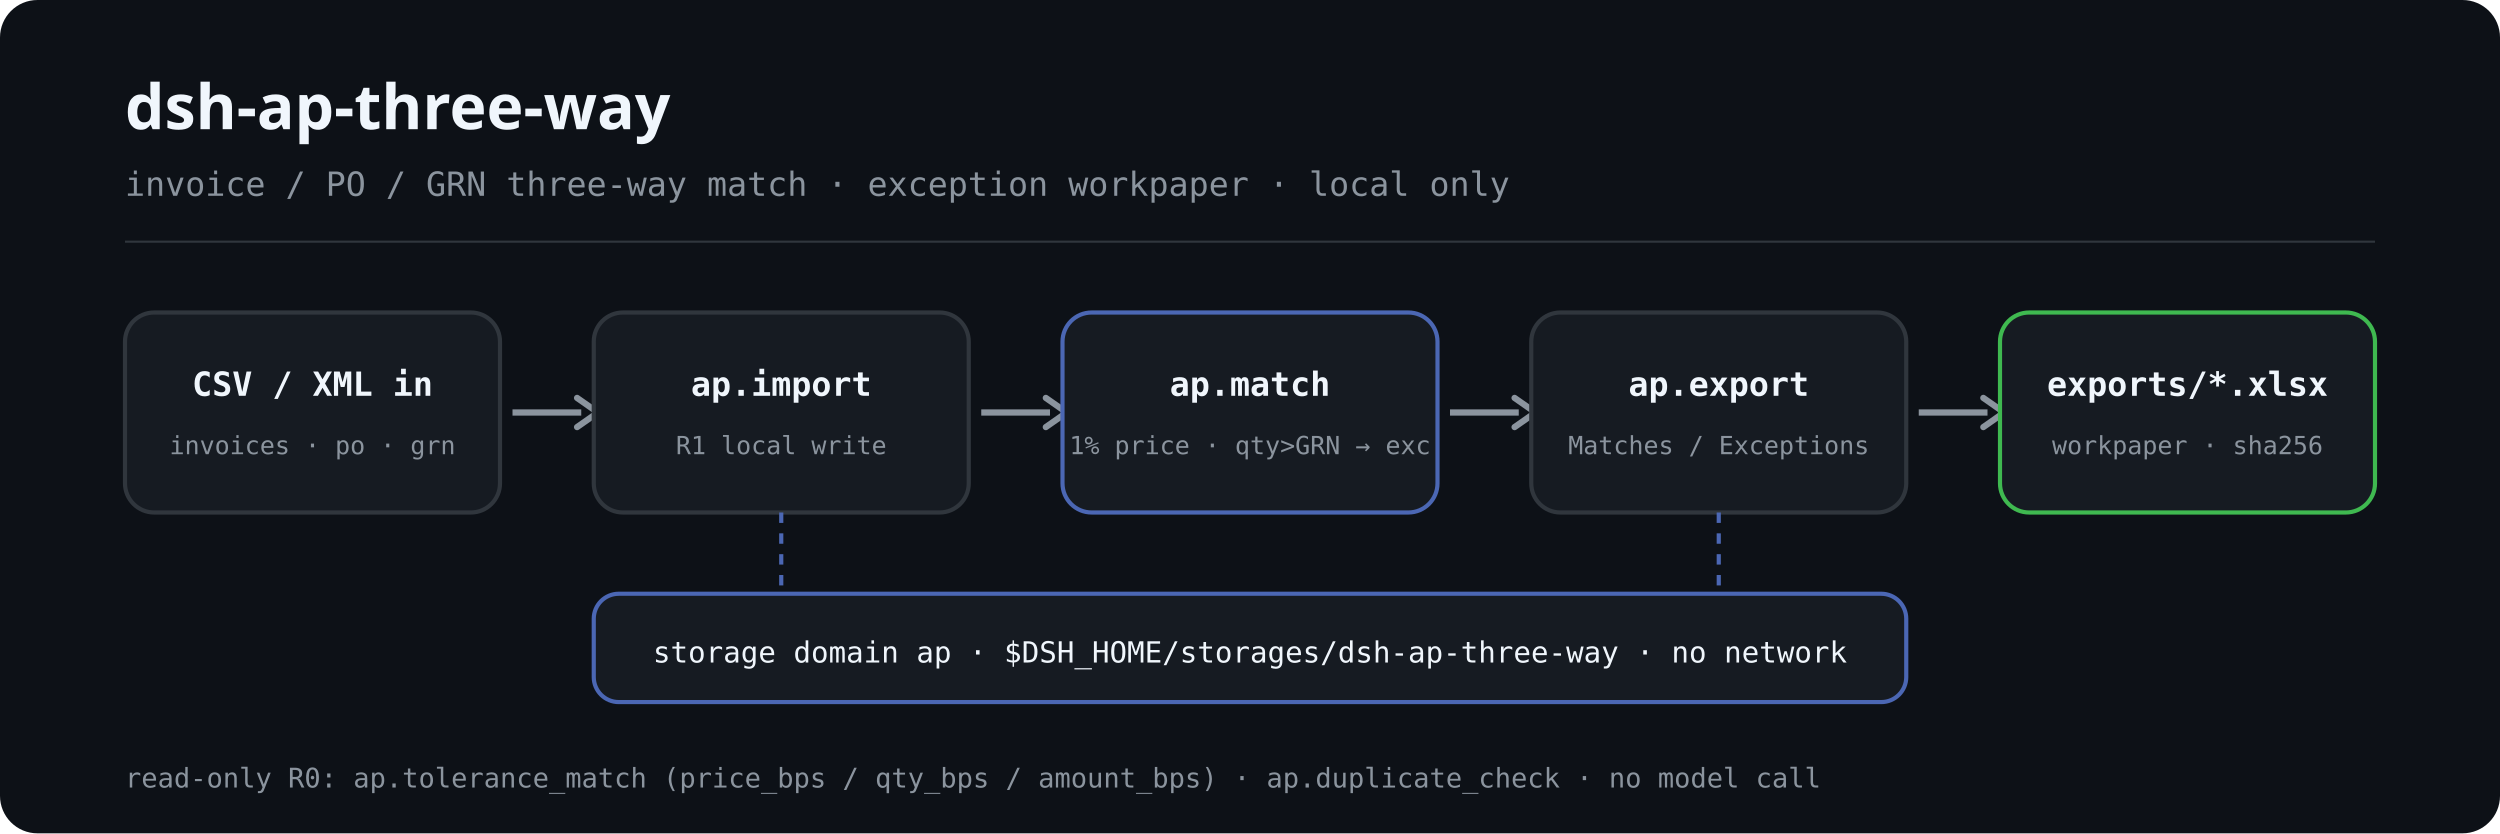
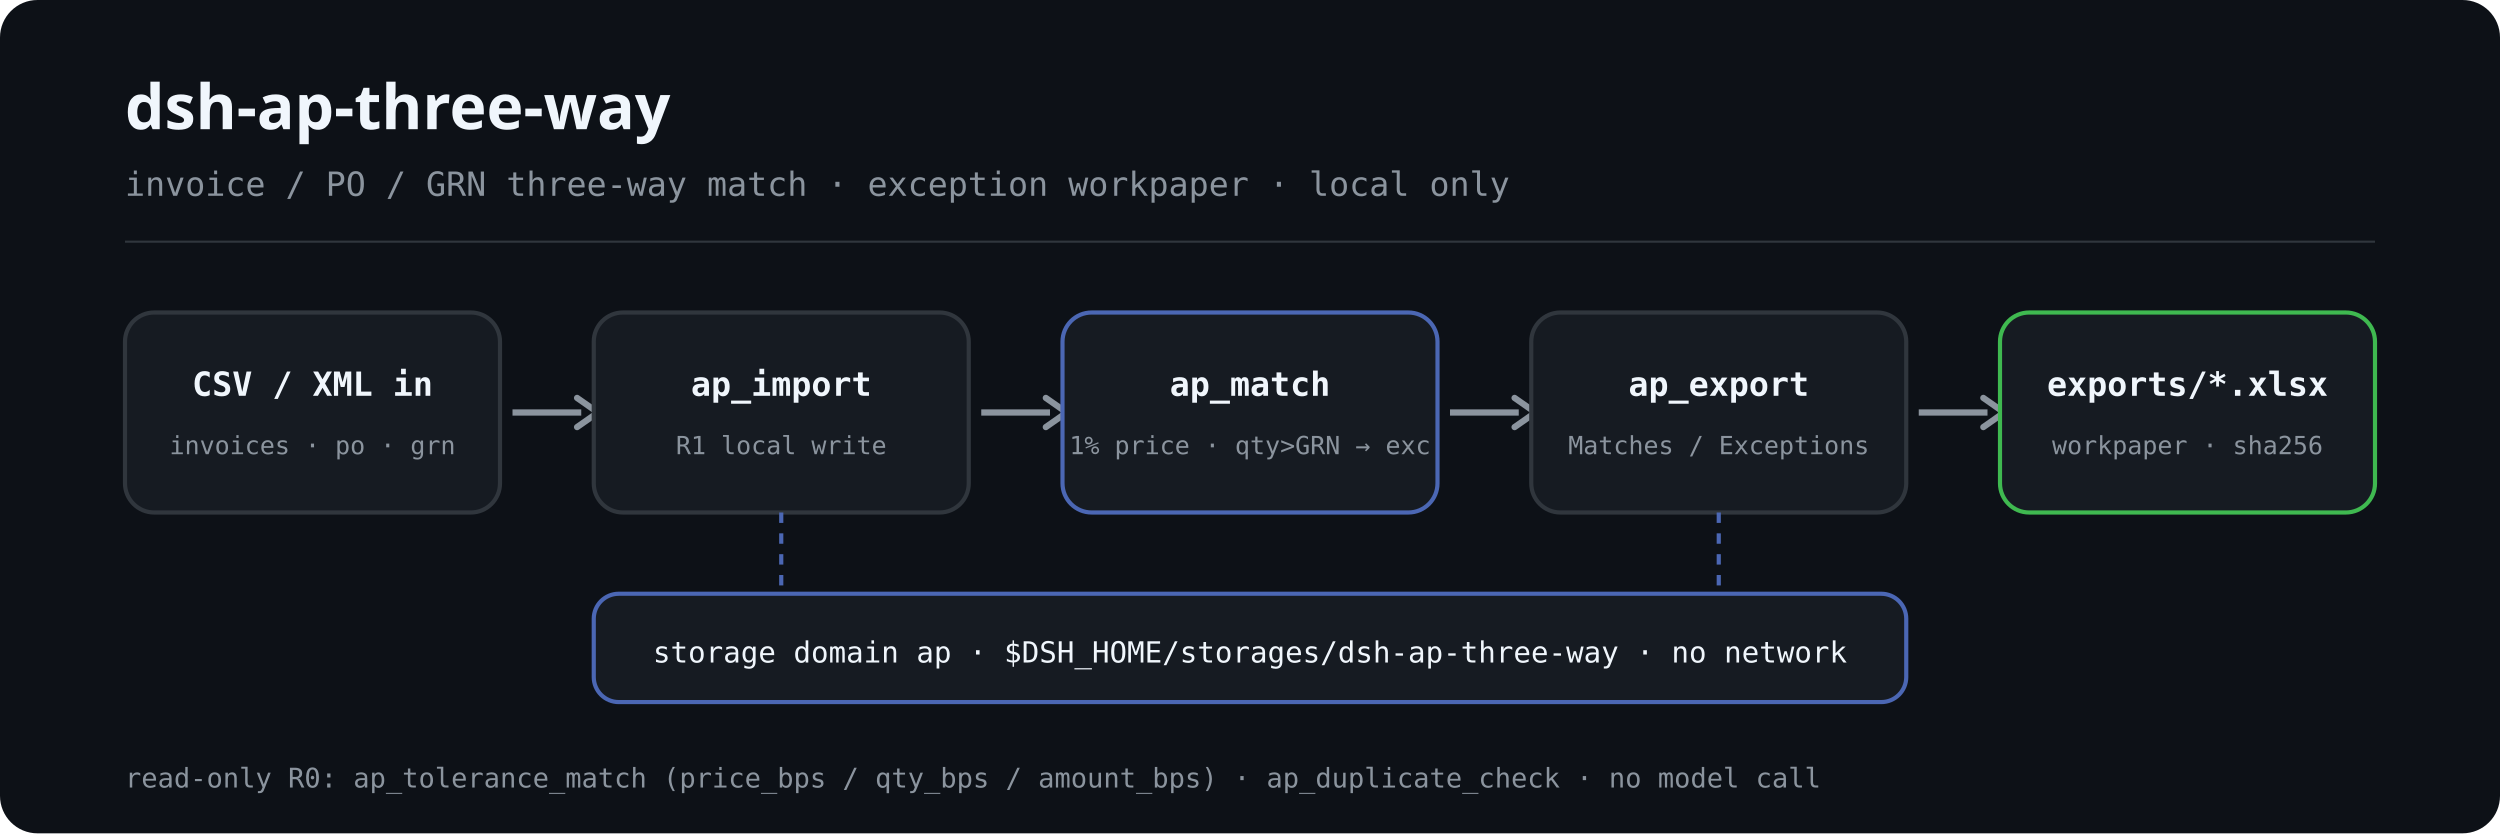
<svg xmlns="http://www.w3.org/2000/svg" width="1200" height="400" viewBox="0 0 1200 400" role="img" aria-label="dsh-ap-three-way data flow">
  <rect width="1200" height="400" rx="18" fill="#0d1117" />
  <text x="60" y="62" fill="#f0f6fc" font-family="ui-sans-serif,system-ui,sans-serif" font-size="30" font-weight="700">dsh-ap-three-way</text>
  <text x="60" y="94" fill="#8b949e" font-family="ui-monospace,monospace" font-size="16">invoice / PO / GRN three-way match · exception workpaper · local only</text>
  <line x1="60" y1="116" x2="1140" y2="116" stroke="#30363d" />
  <rect x="60" y="150" width="180" height="96" rx="14" fill="#161b22" stroke="#30363d" stroke-width="2" />
  <text x="150" y="190" fill="#f0f6fc" text-anchor="middle" font-family="ui-monospace,monospace" font-size="16" font-weight="700">CSV / XML in</text>
  <text x="150" y="218" fill="#8b949e" text-anchor="middle" font-family="ui-monospace,monospace" font-size="12">invoices · po · grn</text>
  <path d="M246 198h33" stroke="#8b949e" stroke-width="3" />
  <path d="M277 191l10 7-10 7" fill="none" stroke="#8b949e" stroke-width="3" stroke-linecap="round" stroke-linejoin="round" />
  <rect x="285" y="150" width="180" height="96" rx="14" fill="#161b22" stroke="#30363d" stroke-width="2" />
-   <text x="375" y="190" fill="#f0f6fc" text-anchor="middle" font-family="ui-monospace,monospace" font-size="16" font-weight="700">ap.import</text>
+   <text x="375" y="190" fill="#f0f6fc" text-anchor="middle" font-family="ui-monospace,monospace" font-size="16" font-weight="700">ap_import</text>
  <text x="375" y="218" fill="#8b949e" text-anchor="middle" font-family="ui-monospace,monospace" font-size="12">R1 local write</text>
  <path d="M471 198h33" stroke="#8b949e" stroke-width="3" />
  <path d="M502 191l10 7-10 7" fill="none" stroke="#8b949e" stroke-width="3" stroke-linecap="round" stroke-linejoin="round" />
  <rect x="510" y="150" width="180" height="96" rx="14" fill="#161b22" stroke="#4B67B4" stroke-width="2" />
-   <text x="600" y="190" fill="#f0f6fc" text-anchor="middle" font-family="ui-monospace,monospace" font-size="16" font-weight="700">ap.match</text>
+   <text x="600" y="190" fill="#f0f6fc" text-anchor="middle" font-family="ui-monospace,monospace" font-size="16" font-weight="700">ap_match</text>
  <text x="600" y="218" fill="#8b949e" text-anchor="middle" font-family="ui-monospace,monospace" font-size="12">1% price · qty&gt;GRN → exc</text>
  <path d="M696 198h33" stroke="#8b949e" stroke-width="3" />
  <path d="M727 191l10 7-10 7" fill="none" stroke="#8b949e" stroke-width="3" stroke-linecap="round" stroke-linejoin="round" />
  <rect x="735" y="150" width="180" height="96" rx="14" fill="#161b22" stroke="#30363d" stroke-width="2" />
-   <text x="825" y="190" fill="#f0f6fc" text-anchor="middle" font-family="ui-monospace,monospace" font-size="16" font-weight="700">ap.export</text>
+   <text x="825" y="190" fill="#f0f6fc" text-anchor="middle" font-family="ui-monospace,monospace" font-size="16" font-weight="700">ap_export</text>
  <text x="825" y="218" fill="#8b949e" text-anchor="middle" font-family="ui-monospace,monospace" font-size="12">Matches / Exceptions</text>
  <path d="M921 198h33" stroke="#8b949e" stroke-width="3" />
  <path d="M952 191l10 7-10 7" fill="none" stroke="#8b949e" stroke-width="3" stroke-linecap="round" stroke-linejoin="round" />
  <rect x="960" y="150" width="180" height="96" rx="14" fill="#161b22" stroke="#3fb950" stroke-width="2" />
  <text x="1050" y="190" fill="#f0f6fc" text-anchor="middle" font-family="ui-monospace,monospace" font-size="16" font-weight="700">exports/*.xlsx</text>
  <text x="1050" y="218" fill="#8b949e" text-anchor="middle" font-family="ui-monospace,monospace" font-size="12">workpaper · sha256</text>
  <path d="M375 246v39" stroke="#4B67B4" stroke-width="2" stroke-dasharray="5 5" />
  <path d="M825 246v39" stroke="#4B67B4" stroke-width="2" stroke-dasharray="5 5" />
  <rect x="285" y="285" width="630" height="52" rx="12" fill="#161b22" stroke="#4B67B4" stroke-width="2" />
  <text x="600" y="318" fill="#f0f6fc" text-anchor="middle" font-family="ui-monospace,monospace" font-size="14">storage domain ap · $DSH_HOME/storages/dsh-ap-three-way · no network</text>
-   <text x="60" y="378" fill="#8b949e" font-family="ui-monospace,monospace" font-size="13">read-only R0: ap.tolerance_match (price_bps / qty_bps / amount_bps) · ap.duplicate_check · no model call</text>
+   <text x="60" y="378" fill="#8b949e" font-family="ui-monospace,monospace" font-size="13">read-only R0: ap_tolerance_match (price_bps / qty_bps / amount_bps) · ap_duplicate_check · no model call</text>
</svg>
